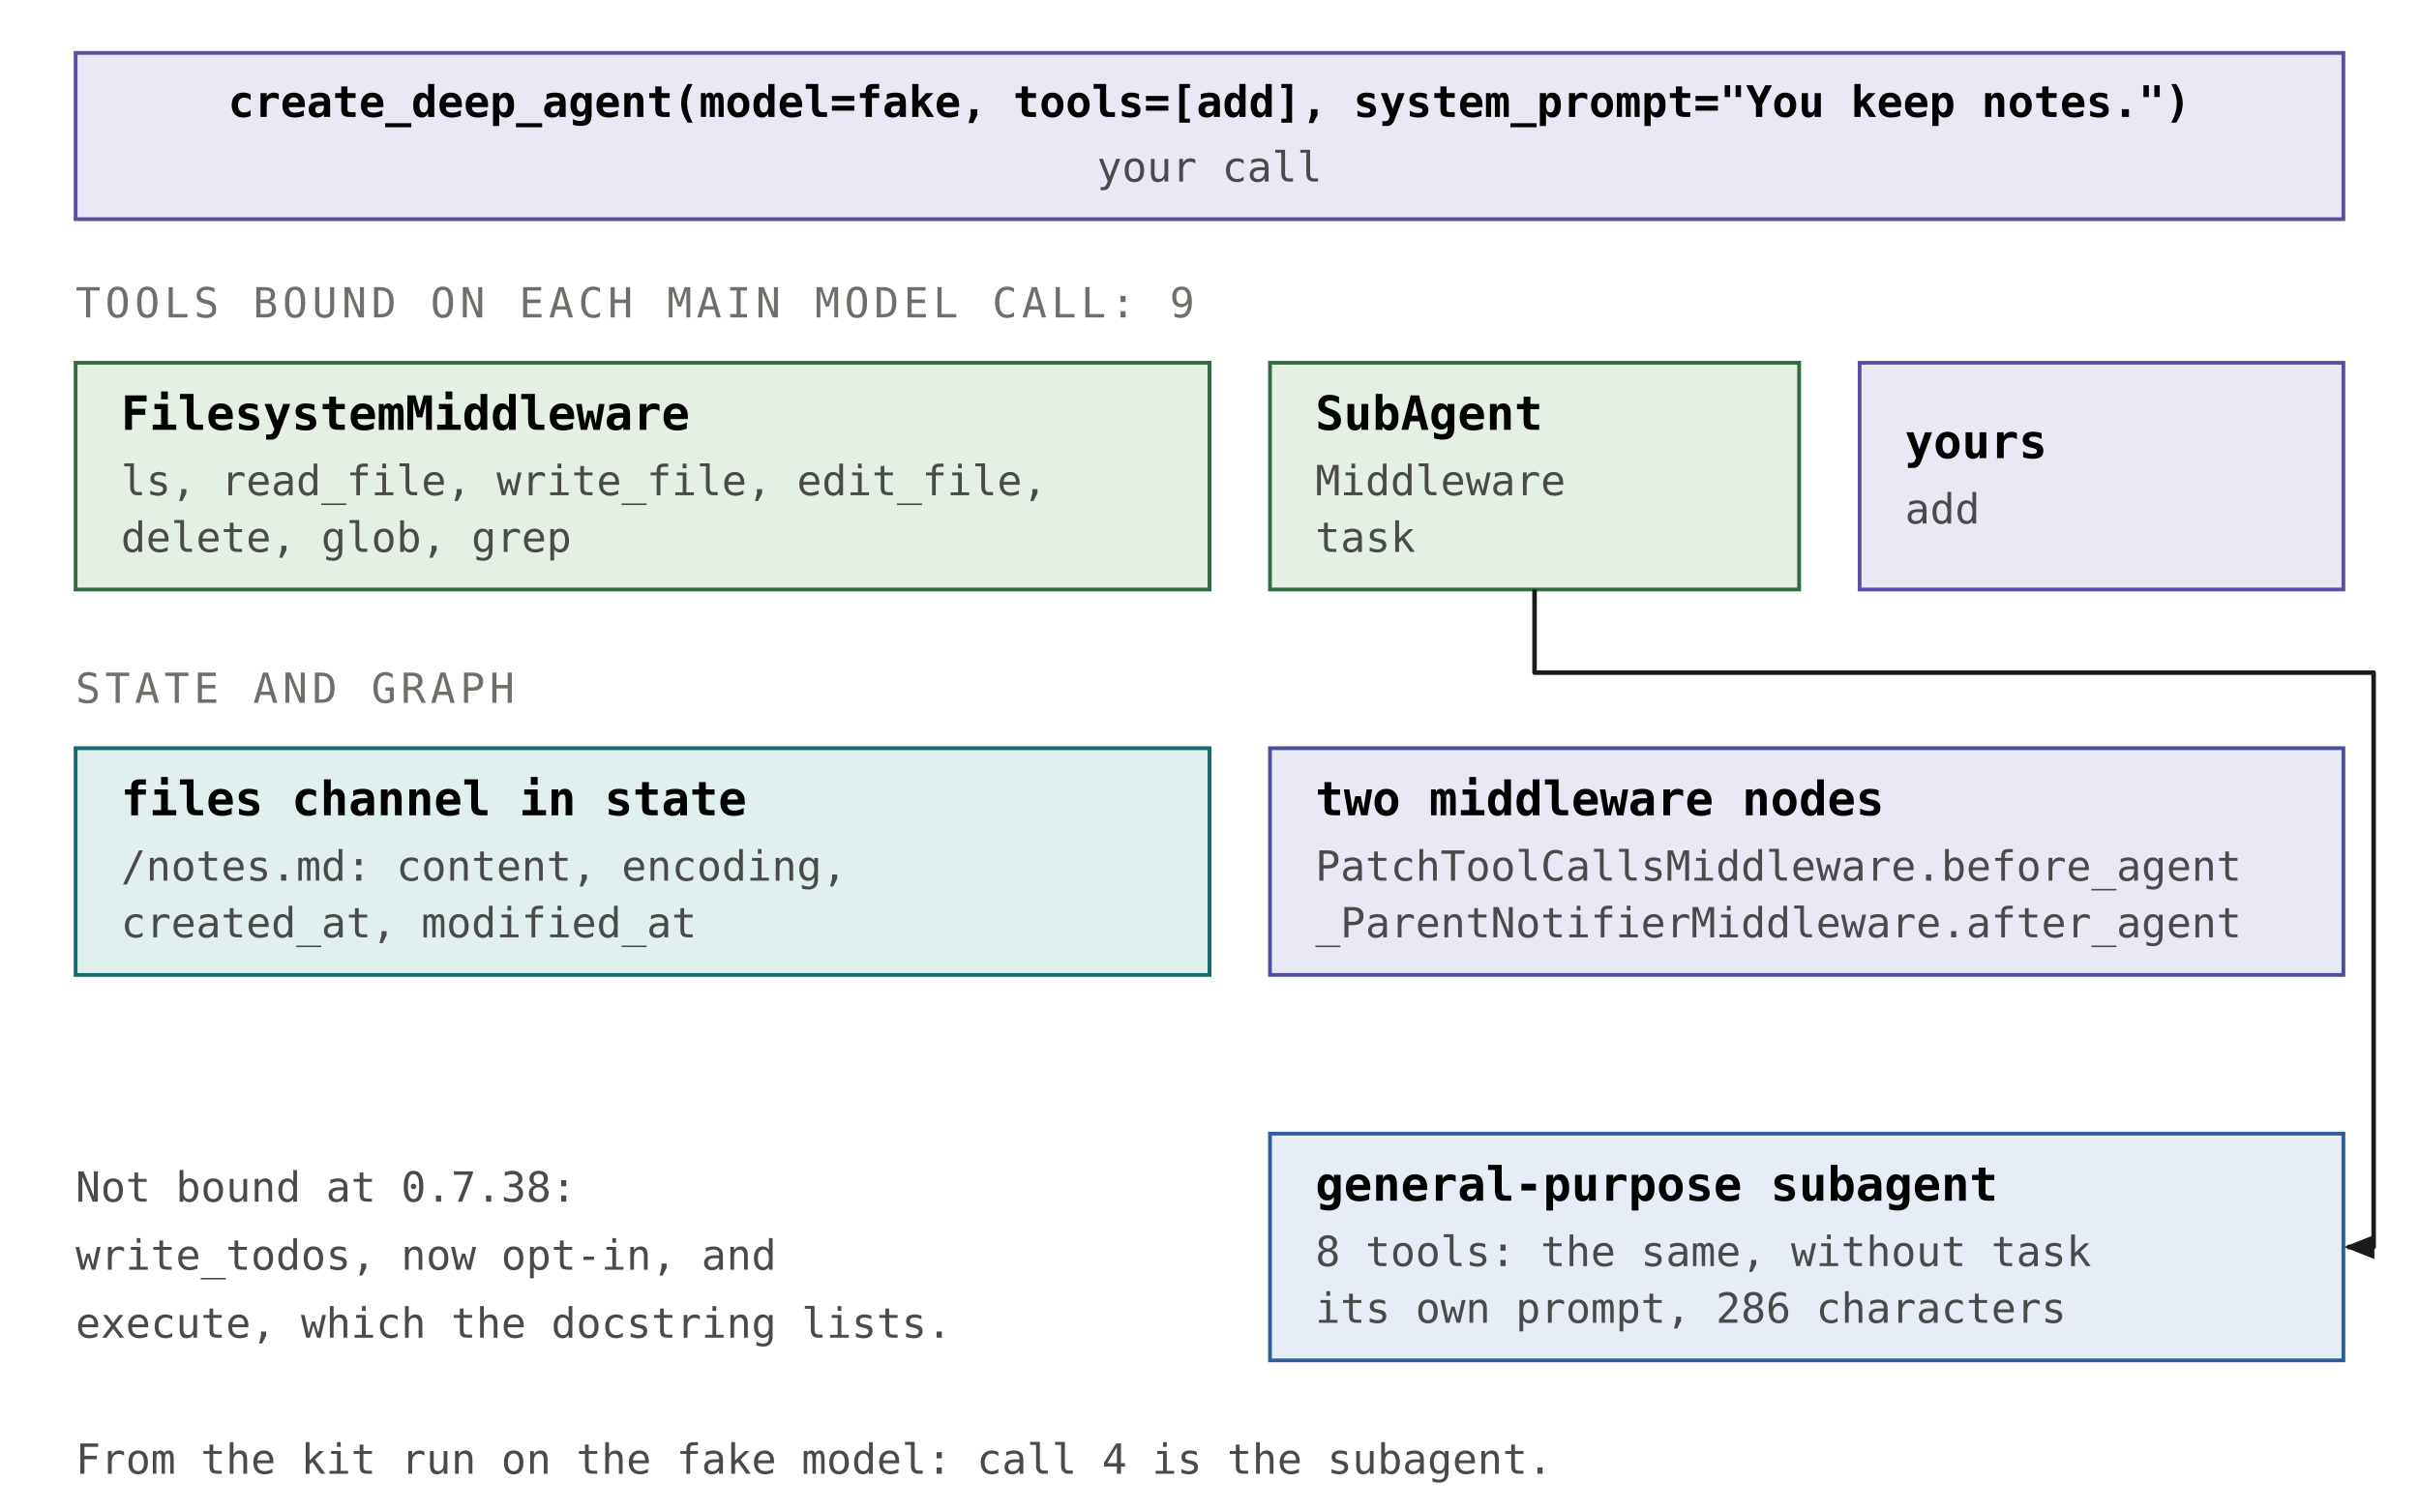
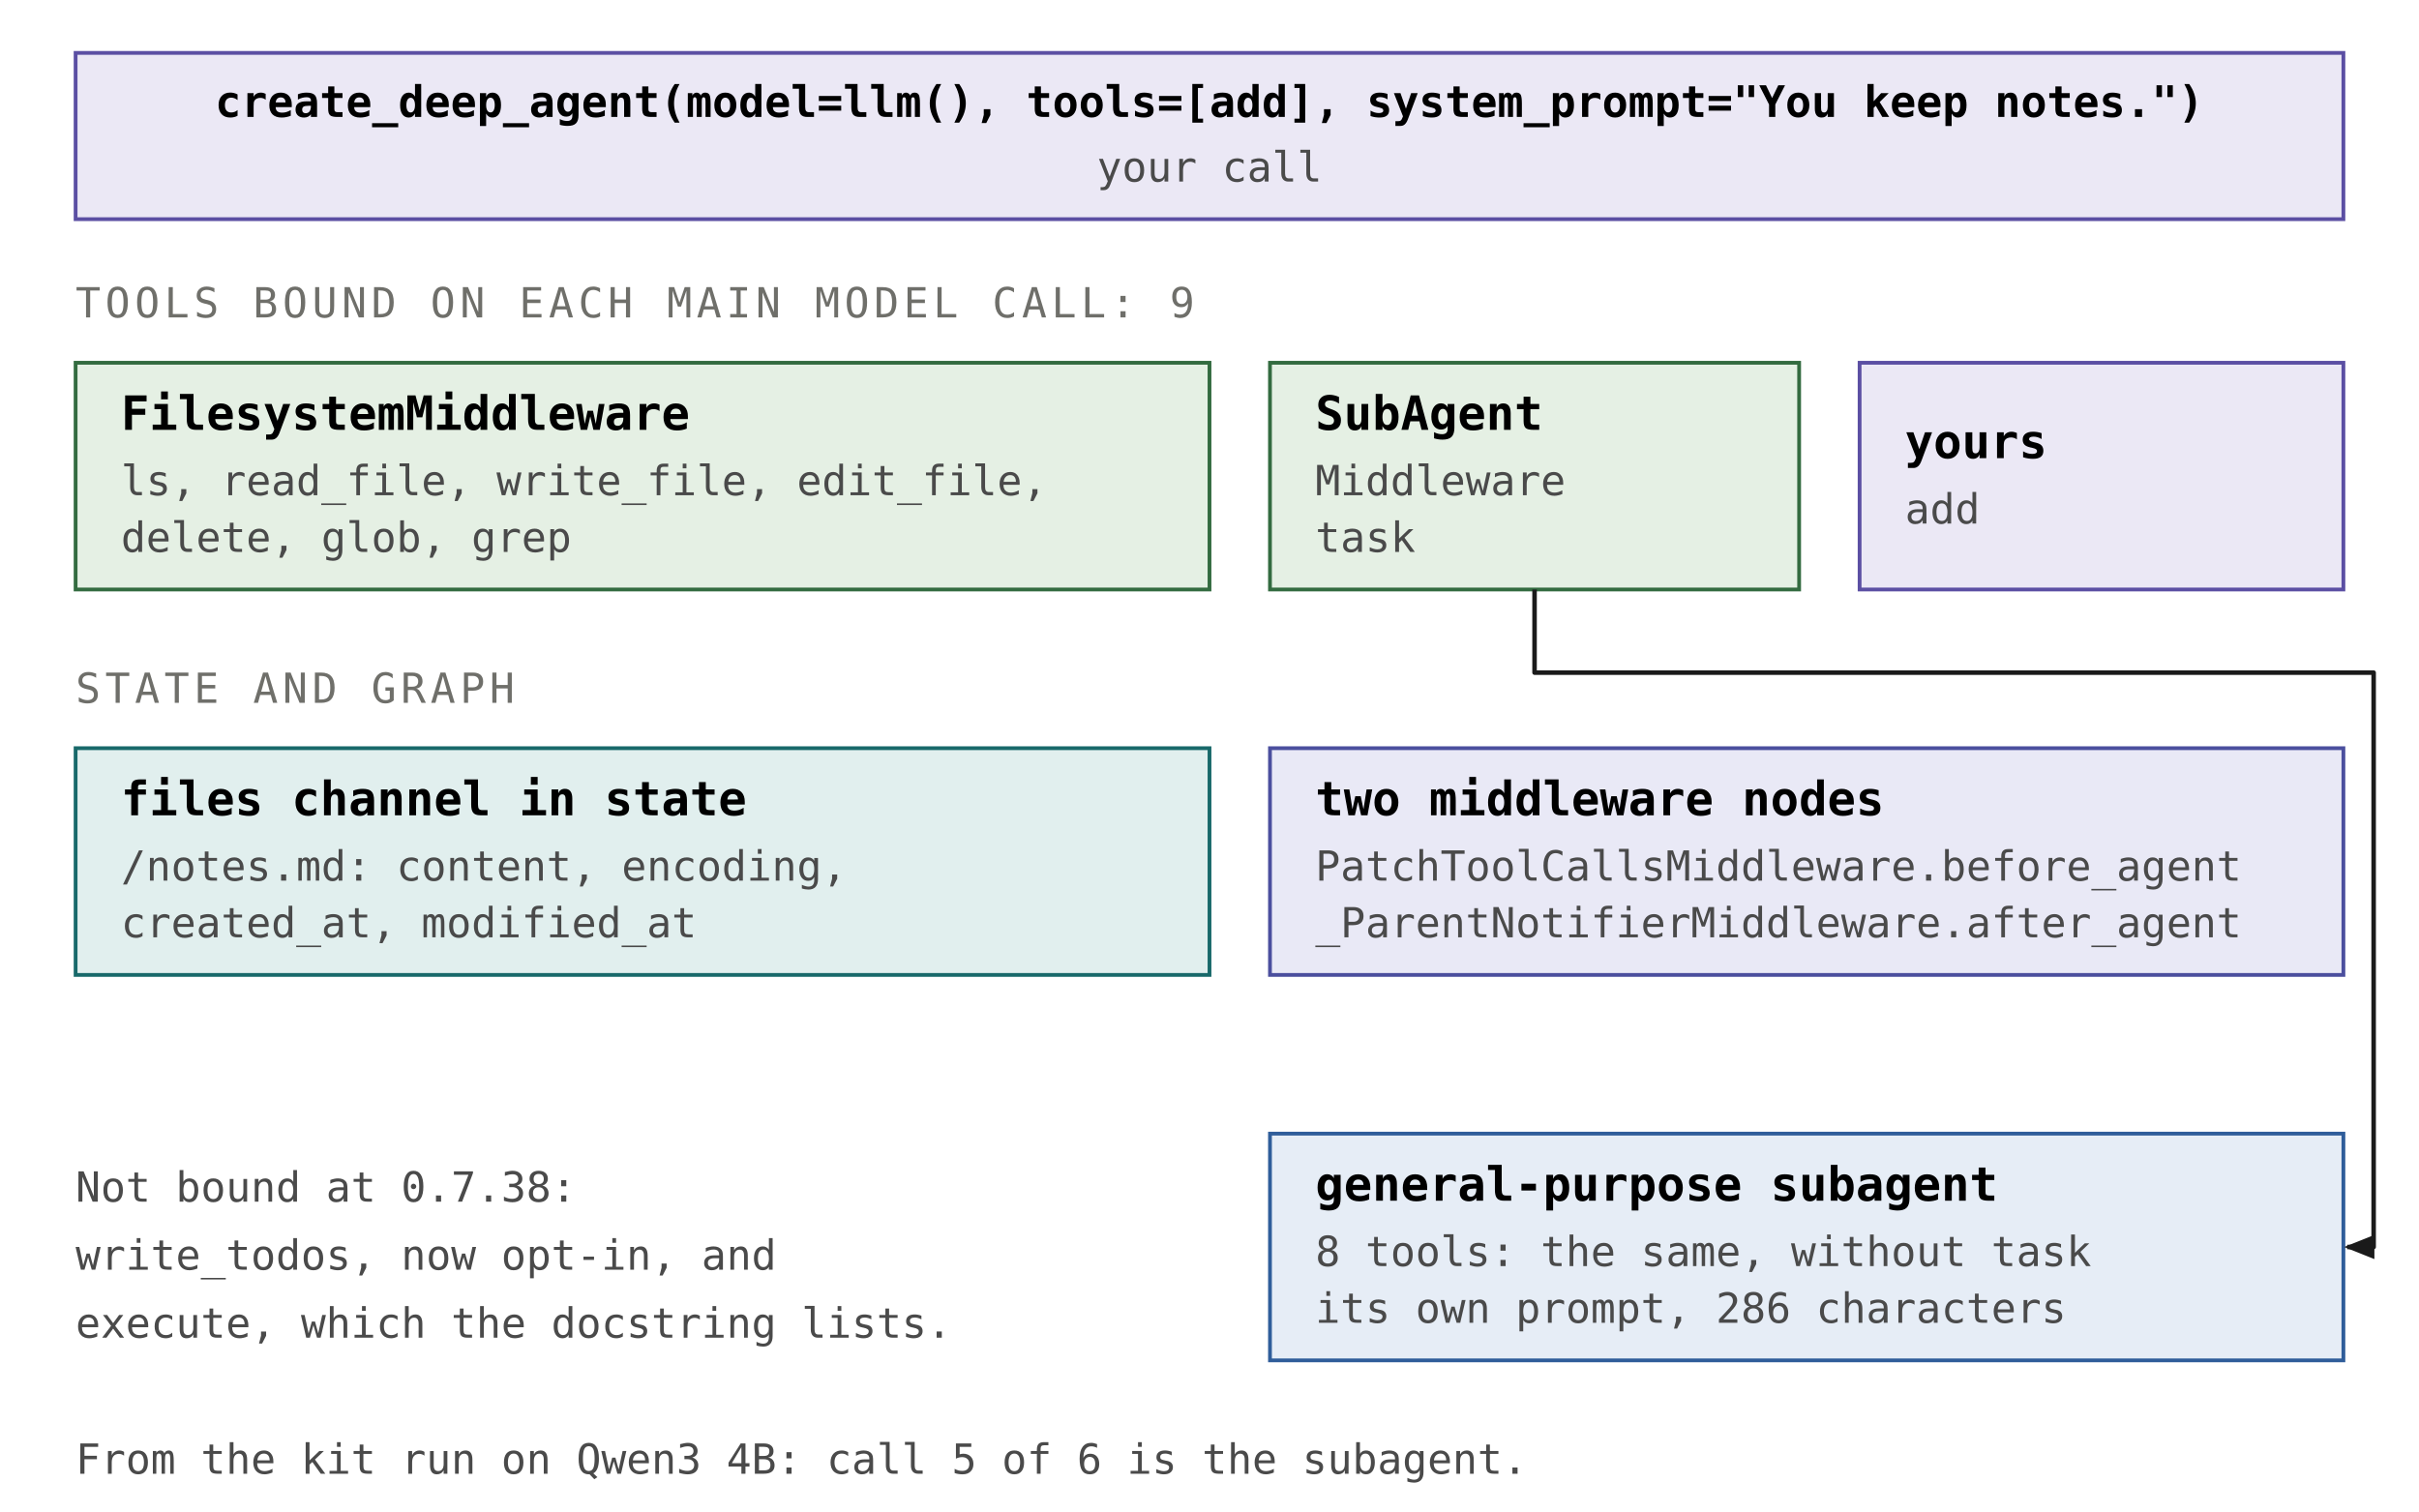
<svg xmlns="http://www.w3.org/2000/svg" viewBox="0 0 640 400" role="img" aria-labelledby="fig-6-3b-title fig-6-3b-desc" font-family="JetBrains Mono, ui-monospace, monospace">
  <defs>
    <marker id="fig-6-3b-head-ink" viewBox="0 0 10 10" refX="9" refY="5" markerWidth="8" markerHeight="8" markerUnits="userSpaceOnUse" orient="auto-start-reverse">
      <path d="M0 1 L10 5 L0 9 z" fill="var(--m-ink, #1a1a1a)" />
    </marker>
  </defs>
  <rect x="20" y="14" width="600" height="44" fill="var(--m-violet-fill, #ebe8f5)" stroke="var(--m-violet-ink, #5b4fa3)" />
-   <text x="320" y="30.95" font-size="11.5" text-anchor="middle" font-weight="700">create_deep_agent(model=fake, tools=[add], system_prompt="You keep notes.")</text>
+   <text x="320" y="30.95" font-size="11.5" text-anchor="middle" font-weight="700">create_deep_agent(model=llm(), tools=[add], system_prompt="You keep notes.")</text>
  <text x="320" y="48.05" font-size="11" text-anchor="middle" class="m-serif" fill="var(--m-ink-soft, #4a4a4a)">your call</text>
  <text x="20" y="84" font-size="11" letter-spacing="1.2" fill="var(--m-ink-mute, #6f6f6a)">TOOLS BOUND ON EACH MAIN MODEL CALL: 9</text>
  <rect x="20" y="96" width="300" height="60" fill="var(--m-green-fill, #e5f0e4)" stroke="var(--m-green-ink, #336b40)" />
  <text x="32" y="113.75" font-size="12.5" font-weight="700">FilesystemMiddleware</text>
  <text x="32" y="131.05" font-size="11" class="m-serif" fill="var(--m-ink-soft, #4a4a4a)">ls, read_file, write_file, edit_file,</text>
  <text x="32" y="146.05" font-size="11" class="m-serif" fill="var(--m-ink-soft, #4a4a4a)">delete, glob, grep</text>
  <rect x="336" y="96" width="140" height="60" fill="var(--m-green-fill, #e5f0e4)" stroke="var(--m-green-ink, #336b40)" />
  <text x="348" y="113.75" font-size="12.5" font-weight="700">SubAgent</text>
  <text x="348" y="131.05" font-size="11" class="m-serif" fill="var(--m-ink-soft, #4a4a4a)">Middleware</text>
  <text x="348" y="146.05" font-size="11" class="m-serif" fill="var(--m-ink-soft, #4a4a4a)">task</text>
  <rect x="492" y="96" width="128" height="60" fill="var(--m-violet-fill, #ebe8f5)" stroke="var(--m-violet-ink, #5b4fa3)" />
  <text x="504" y="121.25" font-size="12.5" font-weight="700">yours</text>
  <text x="504" y="138.55" font-size="11" class="m-serif" fill="var(--m-ink-soft, #4a4a4a)">add</text>
  <text x="20" y="186" font-size="11" letter-spacing="1.2" fill="var(--m-ink-mute, #6f6f6a)">STATE AND GRAPH</text>
  <rect x="20" y="198" width="300" height="60" fill="var(--m-teal-fill, #e1efee)" stroke="var(--m-teal-ink, #18696a)" />
  <text x="32" y="215.75" font-size="12.5" font-weight="700">files channel in state</text>
  <text x="32" y="233.05" font-size="11" class="m-serif" fill="var(--m-ink-soft, #4a4a4a)">/notes.md: content, encoding,</text>
  <text x="32" y="248.05" font-size="11" class="m-serif" fill="var(--m-ink-soft, #4a4a4a)">created_at, modified_at</text>
  <rect x="336" y="198" width="284" height="60" fill="var(--m-indigo-fill, #e9e9f6)" stroke="var(--m-indigo-ink, #4b4f9e)" />
  <text x="348" y="215.75" font-size="12.5" font-weight="700">two middleware nodes</text>
  <text x="348" y="233.05" font-size="11" class="m-serif" fill="var(--m-ink-soft, #4a4a4a)">PatchToolCallsMiddleware.before_agent</text>
  <text x="348" y="248.05" font-size="11" class="m-serif" fill="var(--m-ink-soft, #4a4a4a)">_ParentNotifierMiddleware.after_agent</text>
  <rect x="336" y="300" width="284" height="60" fill="var(--m-blue-fill, #e6edf6)" stroke="var(--m-blue-ink, #2f5d9a)" />
  <text x="348" y="317.75" font-size="12.5" font-weight="700">general-purpose subagent</text>
  <text x="348" y="335.05" font-size="11" class="m-serif" fill="var(--m-ink-soft, #4a4a4a)">8 tools: the same, without task</text>
  <text x="348" y="350.05" font-size="11" class="m-serif" fill="var(--m-ink-soft, #4a4a4a)">its own prompt, 286 characters</text>
  <path d="M406 156 V178 H628 V330 H621" fill="none" stroke="var(--m-ink, #1a1a1a)" stroke-width="1.2" stroke-linejoin="round" marker-end="url(#fig-6-3b-head-ink)" />
  <text x="20" y="318" font-size="11" class="m-serif" fill="var(--m-ink-soft, #4a4a4a)">Not bound at 0.7.38:</text>
  <text x="20" y="336" font-size="11" class="m-serif" fill="var(--m-ink-soft, #4a4a4a)">write_todos, now opt-in, and</text>
  <text x="20" y="354" font-size="11" class="m-serif" fill="var(--m-ink-soft, #4a4a4a)">execute, which the docstring lists.</text>
-   <text x="20" y="390" font-size="11" class="m-serif" fill="var(--m-ink-soft, #4a4a4a)">From the kit run on the fake model: call 4 is the subagent.</text>
+   <text x="20" y="390" font-size="11" class="m-serif" fill="var(--m-ink-soft, #4a4a4a)">From the kit run on Qwen3 4B: call 5 of 6 is the subagent.</text>
</svg>
